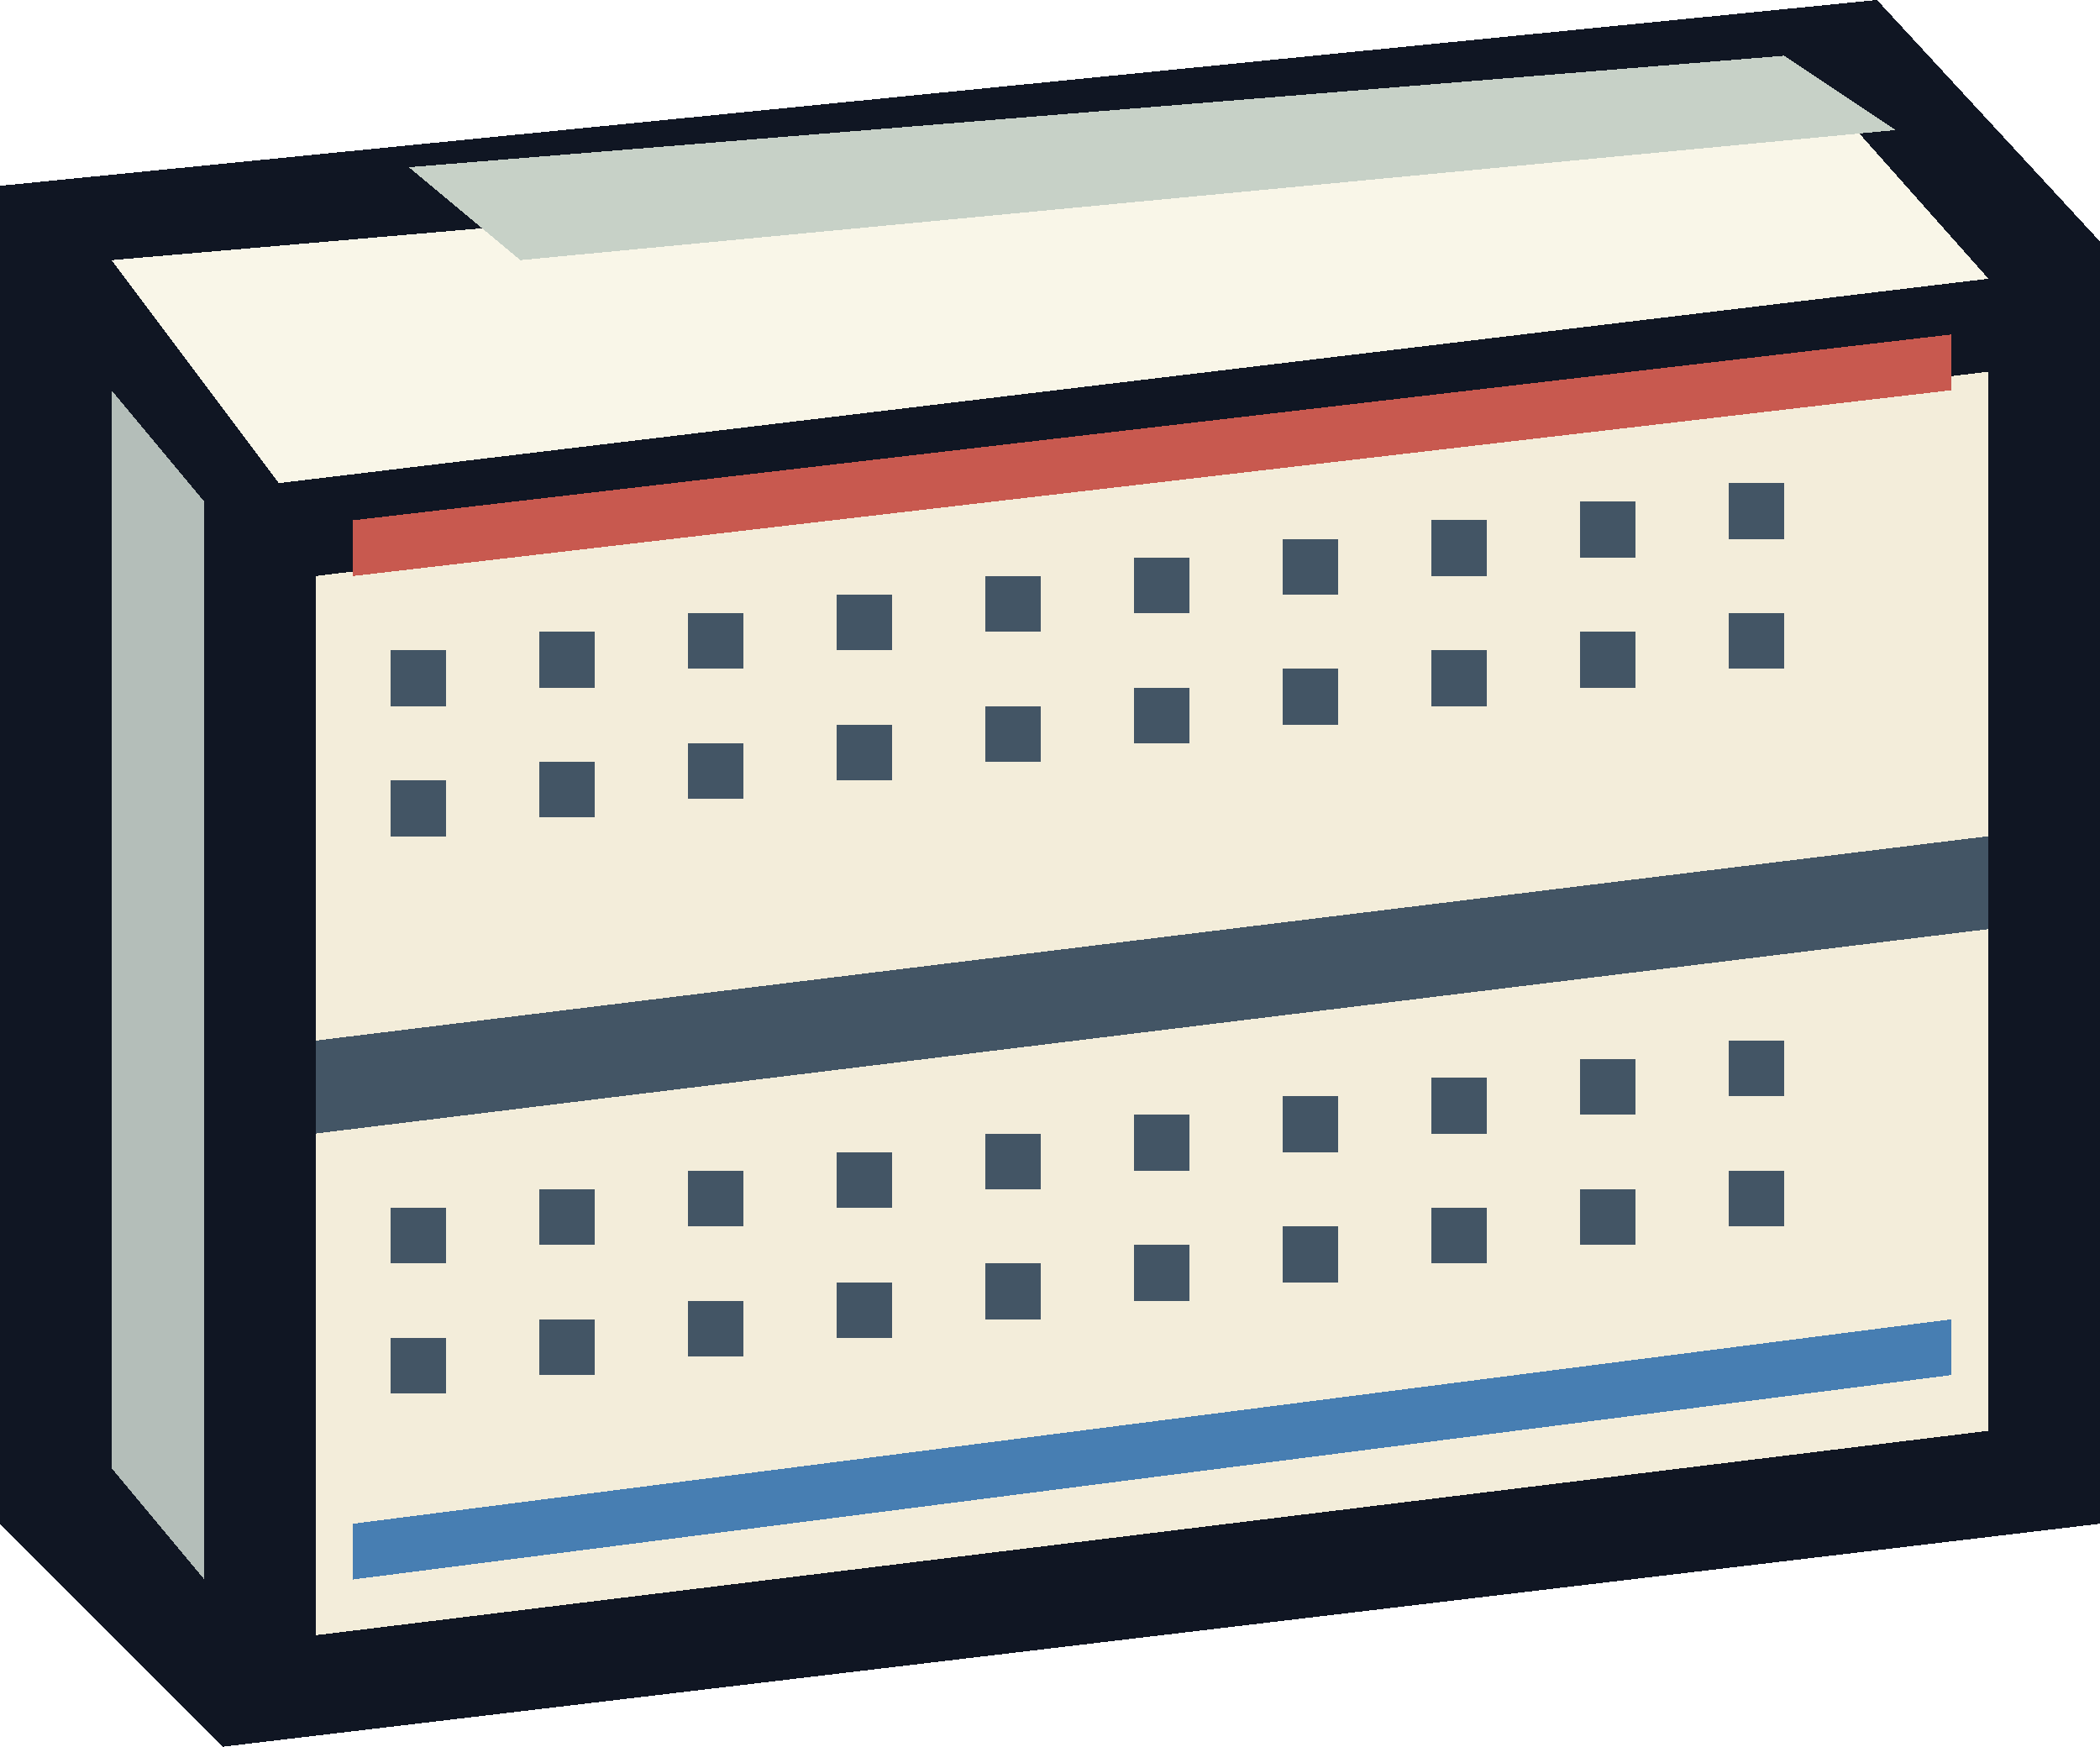
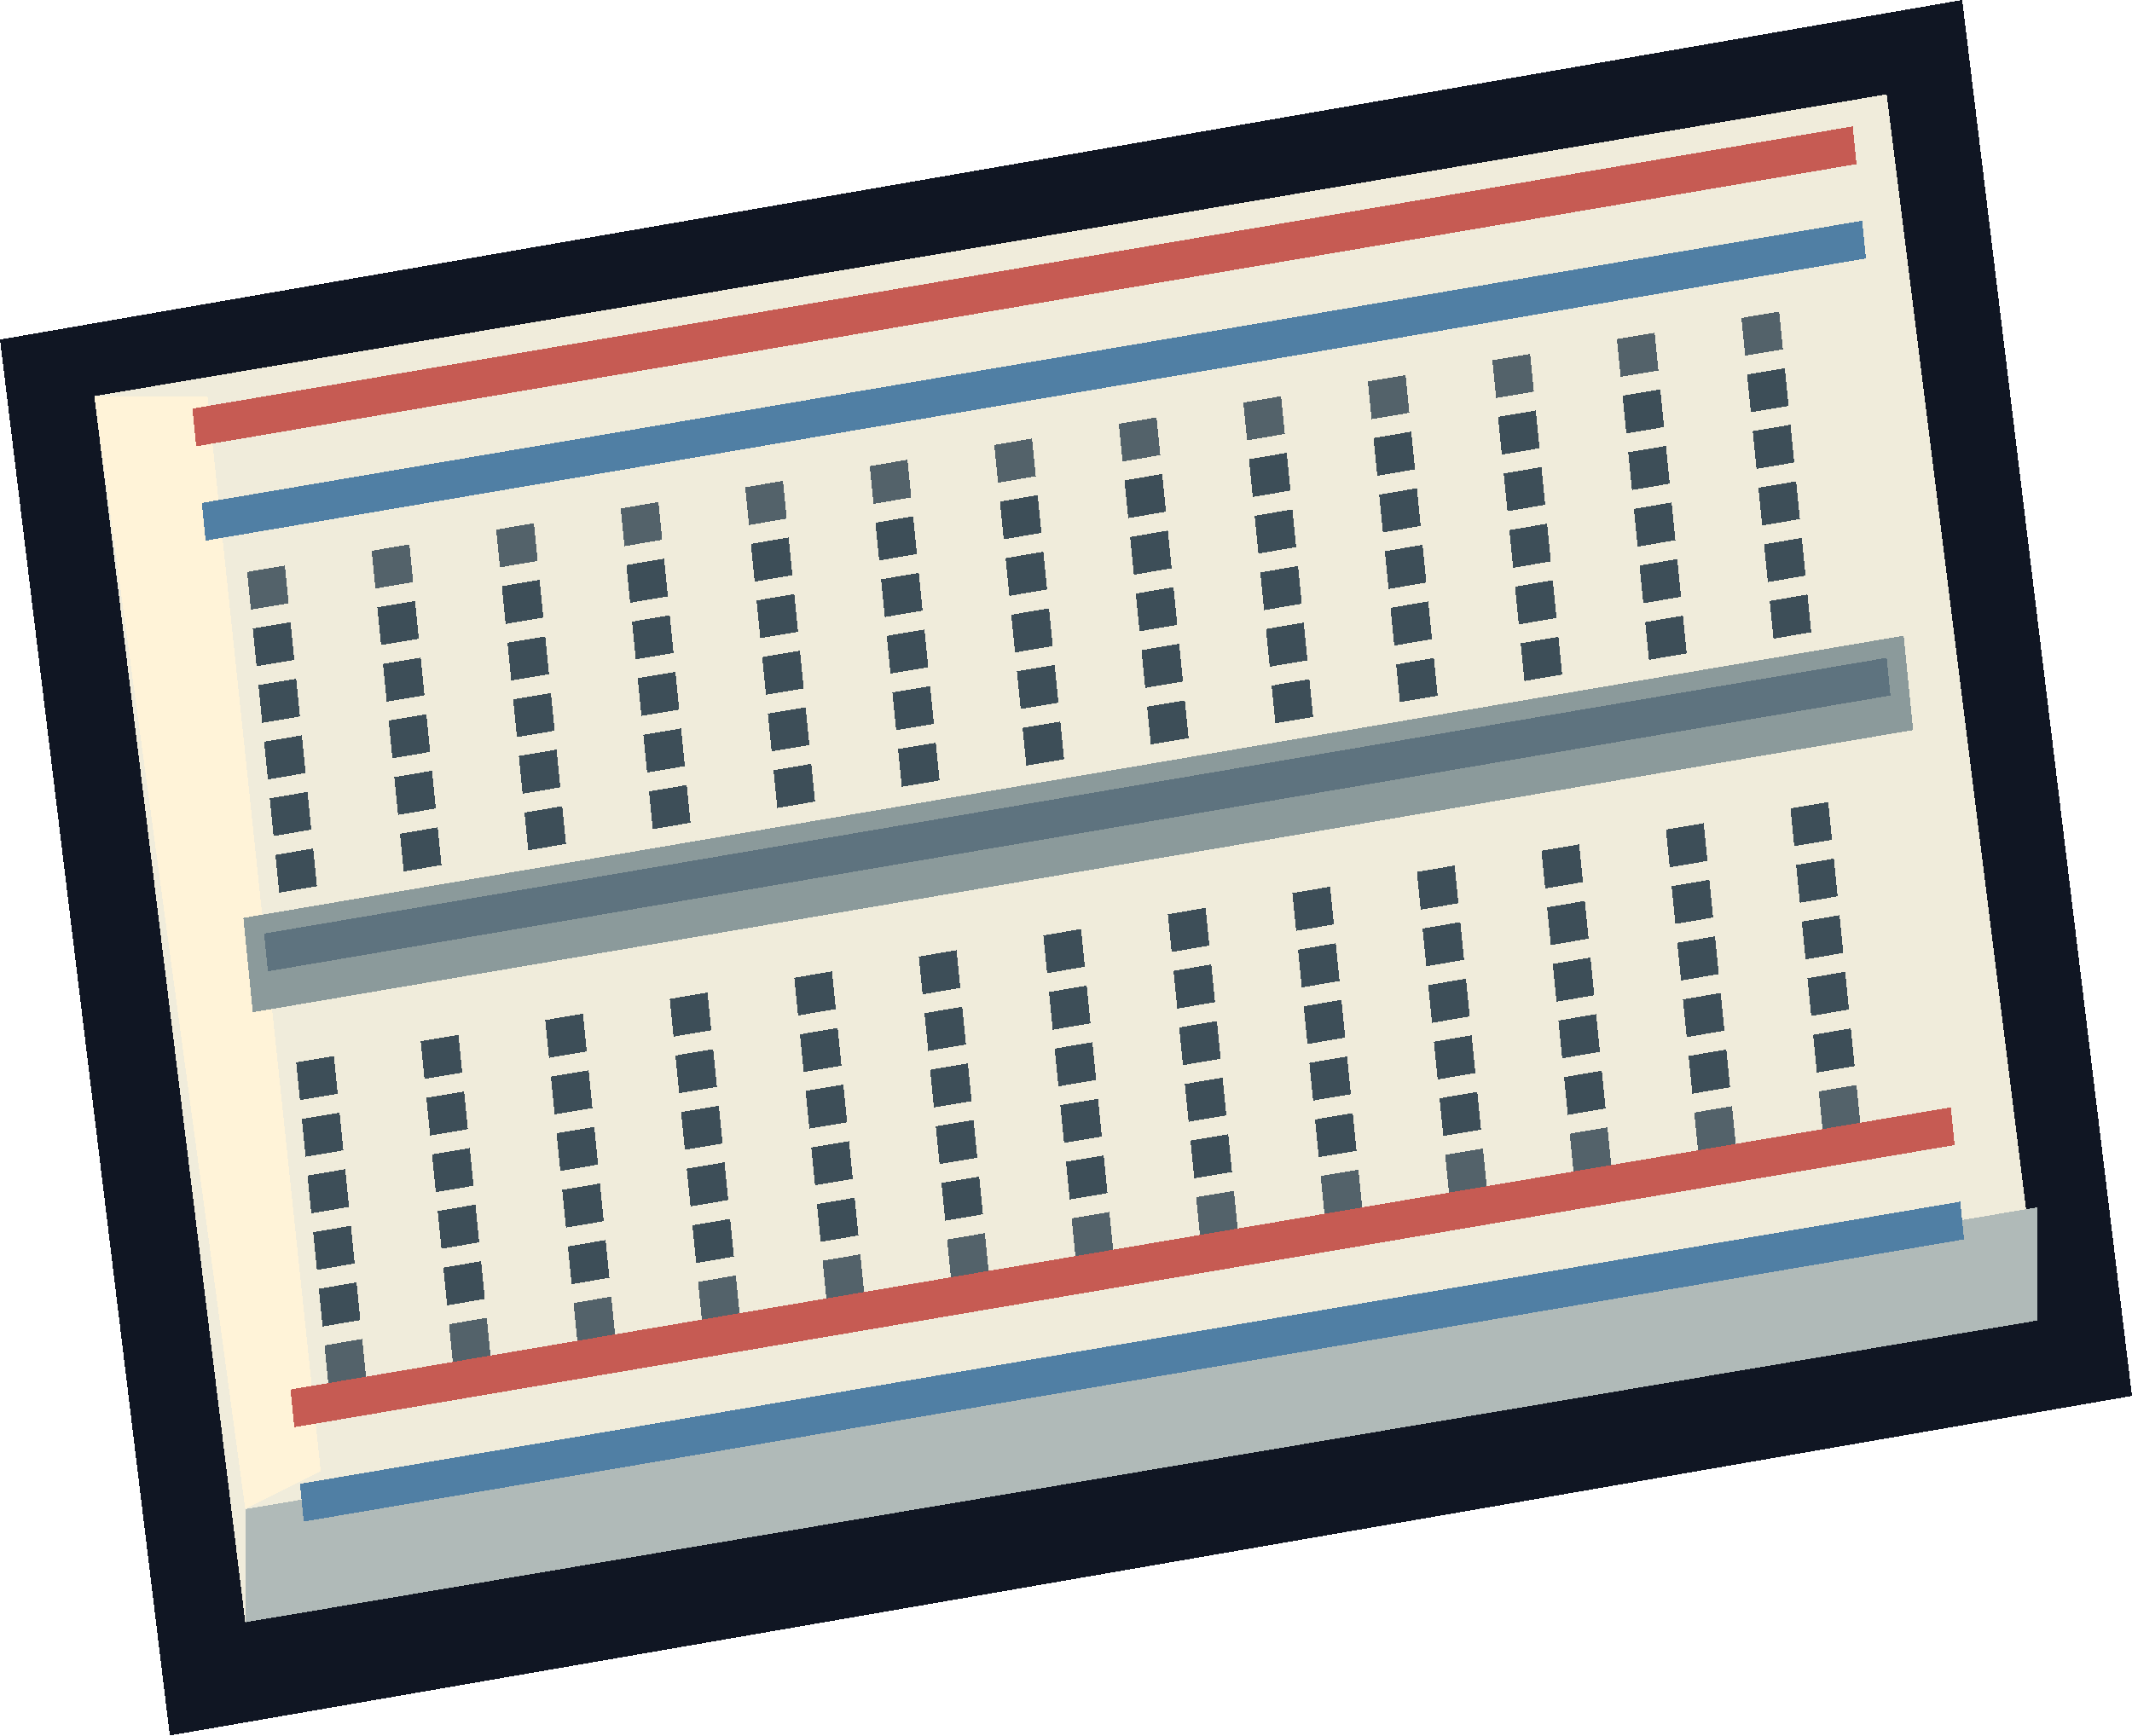
- <svg xmlns="http://www.w3.org/2000/svg" width="113" height="94" viewBox="8 17 113 94" shape-rendering="crispEdges">
-   <path d="M8 27L109 17L121 30V99L20 111L8 99Z" fill="#101623" />
-   <path d="M14 31L107 23L115 32L23 43Z" fill="#f9f6e8" />
-   <path d="M14 38L19 44V102L14 96Z" fill="#b4beb9" />
-   <path d="M25 48L115 37V94L25 105Z" fill="#f3edda" />
-   <path d="M25 73L115 62V67L25 78Z" fill="#435565" />
-   <rect x="29" y="52" width="3" height="3" fill="#435565" />
-   <rect x="29" y="59" width="3" height="3" fill="#435565" />
-   <rect x="29" y="82" width="3" height="3" fill="#435565" />
-   <rect x="29" y="89" width="3" height="3" fill="#435565" />
-   <rect x="37" y="51" width="3" height="3" fill="#435565" />
-   <rect x="37" y="58" width="3" height="3" fill="#435565" />
-   <rect x="37" y="81" width="3" height="3" fill="#435565" />
-   <rect x="37" y="88" width="3" height="3" fill="#435565" />
-   <rect x="45" y="50" width="3" height="3" fill="#435565" />
-   <rect x="45" y="57" width="3" height="3" fill="#435565" />
-   <rect x="45" y="80" width="3" height="3" fill="#435565" />
-   <rect x="45" y="87" width="3" height="3" fill="#435565" />
-   <rect x="53" y="49" width="3" height="3" fill="#435565" />
-   <rect x="53" y="56" width="3" height="3" fill="#435565" />
-   <rect x="53" y="79" width="3" height="3" fill="#435565" />
-   <rect x="53" y="86" width="3" height="3" fill="#435565" />
-   <rect x="61" y="48" width="3" height="3" fill="#435565" />
-   <rect x="61" y="55" width="3" height="3" fill="#435565" />
-   <rect x="61" y="78" width="3" height="3" fill="#435565" />
-   <rect x="61" y="85" width="3" height="3" fill="#435565" />
-   <rect x="69" y="47" width="3" height="3" fill="#435565" />
-   <rect x="69" y="54" width="3" height="3" fill="#435565" />
-   <rect x="69" y="77" width="3" height="3" fill="#435565" />
-   <rect x="69" y="84" width="3" height="3" fill="#435565" />
-   <rect x="77" y="46" width="3" height="3" fill="#435565" />
-   <rect x="77" y="53" width="3" height="3" fill="#435565" />
-   <rect x="77" y="76" width="3" height="3" fill="#435565" />
-   <rect x="77" y="83" width="3" height="3" fill="#435565" />
-   <rect x="85" y="45" width="3" height="3" fill="#435565" />
-   <rect x="85" y="52" width="3" height="3" fill="#435565" />
-   <rect x="85" y="75" width="3" height="3" fill="#435565" />
-   <rect x="85" y="82" width="3" height="3" fill="#435565" />
-   <rect x="93" y="44" width="3" height="3" fill="#435565" />
-   <rect x="93" y="51" width="3" height="3" fill="#435565" />
-   <rect x="93" y="74" width="3" height="3" fill="#435565" />
-   <rect x="93" y="81" width="3" height="3" fill="#435565" />
-   <rect x="101" y="43" width="3" height="3" fill="#435565" />
-   <rect x="101" y="50" width="3" height="3" fill="#435565" />
-   <rect x="101" y="73" width="3" height="3" fill="#435565" />
-   <rect x="101" y="80" width="3" height="3" fill="#435565" />
-   <path d="M27 45L113 35V38L27 48Z" fill="#c8594f" />
-   <path d="M27 99L113 88V91L27 102Z" fill="#477eb2" />
-   <path d="M30 26L104 20L110 24L36 31Z" fill="#c7d1c7" />
+ <svg xmlns="http://www.w3.org/2000/svg" width="113" height="92" viewBox="8 14 113 92" shape-rendering="crispEdges">
+   <path d="M8 32L112 14L121 88L17 106Z" fill="#101623" />
+   <path d="M13 35L108 19L116 83L21 100Z" fill="#f0ecdb" />
+   <path d="M21 94L116 78V84L21 100Z" fill="#b0bab8" />
+   <path d="M13 35L19 35L25 92L21 94Z" fill="#fff3d8" />
+   <g transform="matrix(1 -.17 .1 1 16 34)">
+     <rect x="2" y="2" width="88" height="2" fill="#c65b53" />
+     <rect x="2" y="7" width="88" height="2" fill="#507fa4" />
+     <rect x="2" y="54" width="88" height="2" fill="#c65b53" />
+     <rect x="2" y="59" width="88" height="2" fill="#507fa4" />
+     <rect x="2" y="29" width="88" height="5" fill="#8b9a9b" />
+     <rect x="3" y="30" width="86" height="2" fill="#5e737f" />
+     <rect x="4" y="14" width="2" height="2" fill="#3d4e58" />
+     <rect x="4" y="17" width="2" height="2" fill="#3d4e58" />
+     <rect x="4" y="20" width="2" height="2" fill="#3d4e58" />
+     <rect x="4" y="23" width="2" height="2" fill="#3d4e58" />
+     <rect x="4" y="26" width="2" height="2" fill="#3d4e58" />
+     <rect x="4" y="37" width="2" height="2" fill="#3d4e58" />
+     <rect x="4" y="40" width="2" height="2" fill="#3d4e58" />
+     <rect x="4" y="43" width="2" height="2" fill="#3d4e58" />
+     <rect x="4" y="46" width="2" height="2" fill="#3d4e58" />
+     <rect x="4" y="49" width="2" height="2" fill="#3d4e58" />
+     <rect x="10.6" y="14" width="2" height="2" fill="#3d4e58" />
+     <rect x="10.6" y="17" width="2" height="2" fill="#3d4e58" />
+     <rect x="10.6" y="20" width="2" height="2" fill="#3d4e58" />
+     <rect x="10.6" y="23" width="2" height="2" fill="#3d4e58" />
+     <rect x="10.6" y="26" width="2" height="2" fill="#3d4e58" />
+     <rect x="10.6" y="37" width="2" height="2" fill="#3d4e58" />
+     <rect x="10.6" y="40" width="2" height="2" fill="#3d4e58" />
+     <rect x="10.6" y="43" width="2" height="2" fill="#3d4e58" />
+     <rect x="10.6" y="46" width="2" height="2" fill="#3d4e58" />
+     <rect x="10.6" y="49" width="2" height="2" fill="#3d4e58" />
+     <rect x="17.2" y="14" width="2" height="2" fill="#3d4e58" />
+     <rect x="17.2" y="17" width="2" height="2" fill="#3d4e58" />
+     <rect x="17.2" y="20" width="2" height="2" fill="#3d4e58" />
+     <rect x="17.2" y="23" width="2" height="2" fill="#3d4e58" />
+     <rect x="17.2" y="26" width="2" height="2" fill="#3d4e58" />
+     <rect x="17.2" y="37" width="2" height="2" fill="#3d4e58" />
+     <rect x="17.2" y="40" width="2" height="2" fill="#3d4e58" />
+     <rect x="17.2" y="43" width="2" height="2" fill="#3d4e58" />
+     <rect x="17.2" y="46" width="2" height="2" fill="#3d4e58" />
+     <rect x="17.2" y="49" width="2" height="2" fill="#3d4e58" />
+     <rect x="23.8" y="14" width="2" height="2" fill="#3d4e58" />
+     <rect x="23.8" y="17" width="2" height="2" fill="#3d4e58" />
+     <rect x="23.8" y="20" width="2" height="2" fill="#3d4e58" />
+     <rect x="23.8" y="23" width="2" height="2" fill="#3d4e58" />
+     <rect x="23.8" y="26" width="2" height="2" fill="#3d4e58" />
+     <rect x="23.8" y="37" width="2" height="2" fill="#3d4e58" />
+     <rect x="23.8" y="40" width="2" height="2" fill="#3d4e58" />
+     <rect x="23.8" y="43" width="2" height="2" fill="#3d4e58" />
+     <rect x="23.8" y="46" width="2" height="2" fill="#3d4e58" />
+     <rect x="23.8" y="49" width="2" height="2" fill="#3d4e58" />
+     <rect x="30.4" y="14" width="2" height="2" fill="#3d4e58" />
+     <rect x="30.4" y="17" width="2" height="2" fill="#3d4e58" />
+     <rect x="30.4" y="20" width="2" height="2" fill="#3d4e58" />
+     <rect x="30.4" y="23" width="2" height="2" fill="#3d4e58" />
+     <rect x="30.4" y="26" width="2" height="2" fill="#3d4e58" />
+     <rect x="30.4" y="37" width="2" height="2" fill="#3d4e58" />
+     <rect x="30.4" y="40" width="2" height="2" fill="#3d4e58" />
+     <rect x="30.4" y="43" width="2" height="2" fill="#3d4e58" />
+     <rect x="30.4" y="46" width="2" height="2" fill="#3d4e58" />
+     <rect x="30.4" y="49" width="2" height="2" fill="#3d4e58" />
+     <rect x="37" y="14" width="2" height="2" fill="#3d4e58" />
+     <rect x="37" y="17" width="2" height="2" fill="#3d4e58" />
+     <rect x="37" y="20" width="2" height="2" fill="#3d4e58" />
+     <rect x="37" y="23" width="2" height="2" fill="#3d4e58" />
+     <rect x="37" y="26" width="2" height="2" fill="#3d4e58" />
+     <rect x="37" y="37" width="2" height="2" fill="#3d4e58" />
+     <rect x="37" y="40" width="2" height="2" fill="#3d4e58" />
+     <rect x="37" y="43" width="2" height="2" fill="#3d4e58" />
+     <rect x="37" y="46" width="2" height="2" fill="#3d4e58" />
+     <rect x="37" y="49" width="2" height="2" fill="#3d4e58" />
+     <rect x="43.6" y="14" width="2" height="2" fill="#3d4e58" />
+     <rect x="43.6" y="17" width="2" height="2" fill="#3d4e58" />
+     <rect x="43.6" y="20" width="2" height="2" fill="#3d4e58" />
+     <rect x="43.6" y="23" width="2" height="2" fill="#3d4e58" />
+     <rect x="43.6" y="26" width="2" height="2" fill="#3d4e58" />
+     <rect x="43.6" y="37" width="2" height="2" fill="#3d4e58" />
+     <rect x="43.6" y="40" width="2" height="2" fill="#3d4e58" />
+     <rect x="43.6" y="43" width="2" height="2" fill="#3d4e58" />
+     <rect x="43.6" y="46" width="2" height="2" fill="#3d4e58" />
+     <rect x="43.6" y="49" width="2" height="2" fill="#3d4e58" />
+     <rect x="50.2" y="14" width="2" height="2" fill="#3d4e58" />
+     <rect x="50.2" y="17" width="2" height="2" fill="#3d4e58" />
+     <rect x="50.2" y="20" width="2" height="2" fill="#3d4e58" />
+     <rect x="50.2" y="23" width="2" height="2" fill="#3d4e58" />
+     <rect x="50.2" y="26" width="2" height="2" fill="#3d4e58" />
+     <rect x="50.2" y="37" width="2" height="2" fill="#3d4e58" />
+     <rect x="50.2" y="40" width="2" height="2" fill="#3d4e58" />
+     <rect x="50.2" y="43" width="2" height="2" fill="#3d4e58" />
+     <rect x="50.2" y="46" width="2" height="2" fill="#3d4e58" />
+     <rect x="50.2" y="49" width="2" height="2" fill="#3d4e58" />
+     <rect x="56.8" y="14" width="2" height="2" fill="#3d4e58" />
+     <rect x="56.8" y="17" width="2" height="2" fill="#3d4e58" />
+     <rect x="56.8" y="20" width="2" height="2" fill="#3d4e58" />
+     <rect x="56.8" y="23" width="2" height="2" fill="#3d4e58" />
+     <rect x="56.8" y="26" width="2" height="2" fill="#3d4e58" />
+     <rect x="56.8" y="37" width="2" height="2" fill="#3d4e58" />
+     <rect x="56.8" y="40" width="2" height="2" fill="#3d4e58" />
+     <rect x="56.8" y="43" width="2" height="2" fill="#3d4e58" />
+     <rect x="56.8" y="46" width="2" height="2" fill="#3d4e58" />
+     <rect x="56.8" y="49" width="2" height="2" fill="#3d4e58" />
+     <rect x="63.4" y="14" width="2" height="2" fill="#3d4e58" />
+     <rect x="63.4" y="17" width="2" height="2" fill="#3d4e58" />
+     <rect x="63.4" y="20" width="2" height="2" fill="#3d4e58" />
+     <rect x="63.4" y="23" width="2" height="2" fill="#3d4e58" />
+     <rect x="63.4" y="26" width="2" height="2" fill="#3d4e58" />
+     <rect x="63.4" y="37" width="2" height="2" fill="#3d4e58" />
+     <rect x="63.4" y="40" width="2" height="2" fill="#3d4e58" />
+     <rect x="63.4" y="43" width="2" height="2" fill="#3d4e58" />
+     <rect x="63.4" y="46" width="2" height="2" fill="#3d4e58" />
+     <rect x="63.4" y="49" width="2" height="2" fill="#3d4e58" />
+     <rect x="70" y="14" width="2" height="2" fill="#3d4e58" />
+     <rect x="70" y="17" width="2" height="2" fill="#3d4e58" />
+     <rect x="70" y="20" width="2" height="2" fill="#3d4e58" />
+     <rect x="70" y="23" width="2" height="2" fill="#3d4e58" />
+     <rect x="70" y="26" width="2" height="2" fill="#3d4e58" />
+     <rect x="70" y="37" width="2" height="2" fill="#3d4e58" />
+     <rect x="70" y="40" width="2" height="2" fill="#3d4e58" />
+     <rect x="70" y="43" width="2" height="2" fill="#3d4e58" />
+     <rect x="70" y="46" width="2" height="2" fill="#3d4e58" />
+     <rect x="70" y="49" width="2" height="2" fill="#3d4e58" />
+     <rect x="76.6" y="14" width="2" height="2" fill="#3d4e58" />
+     <rect x="76.6" y="17" width="2" height="2" fill="#3d4e58" />
+     <rect x="76.6" y="20" width="2" height="2" fill="#3d4e58" />
+     <rect x="76.6" y="23" width="2" height="2" fill="#3d4e58" />
+     <rect x="76.6" y="26" width="2" height="2" fill="#3d4e58" />
+     <rect x="76.6" y="37" width="2" height="2" fill="#3d4e58" />
+     <rect x="76.6" y="40" width="2" height="2" fill="#3d4e58" />
+     <rect x="76.6" y="43" width="2" height="2" fill="#3d4e58" />
+     <rect x="76.6" y="46" width="2" height="2" fill="#3d4e58" />
+     <rect x="76.6" y="49" width="2" height="2" fill="#3d4e58" />
+     <rect x="83.2" y="14" width="2" height="2" fill="#3d4e58" />
+     <rect x="83.2" y="17" width="2" height="2" fill="#3d4e58" />
+     <rect x="83.2" y="20" width="2" height="2" fill="#3d4e58" />
+     <rect x="83.2" y="23" width="2" height="2" fill="#3d4e58" />
+     <rect x="83.2" y="26" width="2" height="2" fill="#3d4e58" />
+     <rect x="83.2" y="37" width="2" height="2" fill="#3d4e58" />
+     <rect x="83.2" y="40" width="2" height="2" fill="#3d4e58" />
+     <rect x="83.2" y="43" width="2" height="2" fill="#3d4e58" />
+     <rect x="83.2" y="46" width="2" height="2" fill="#3d4e58" />
+     <rect x="83.2" y="49" width="2" height="2" fill="#3d4e58" />
+     <rect x="4" y="11" width="2" height="2" fill="#53626a" />
+     <rect x="4" y="52" width="2" height="2" fill="#53626a" />
+     <rect x="10.6" y="11" width="2" height="2" fill="#53626a" />
+     <rect x="10.6" y="52" width="2" height="2" fill="#53626a" />
+     <rect x="17.2" y="11" width="2" height="2" fill="#53626a" />
+     <rect x="17.2" y="52" width="2" height="2" fill="#53626a" />
+     <rect x="23.8" y="11" width="2" height="2" fill="#53626a" />
+     <rect x="23.8" y="52" width="2" height="2" fill="#53626a" />
+     <rect x="30.4" y="11" width="2" height="2" fill="#53626a" />
+     <rect x="30.4" y="52" width="2" height="2" fill="#53626a" />
+     <rect x="37" y="11" width="2" height="2" fill="#53626a" />
+     <rect x="37" y="52" width="2" height="2" fill="#53626a" />
+     <rect x="43.6" y="11" width="2" height="2" fill="#53626a" />
+     <rect x="43.6" y="52" width="2" height="2" fill="#53626a" />
+     <rect x="50.2" y="11" width="2" height="2" fill="#53626a" />
+     <rect x="50.2" y="52" width="2" height="2" fill="#53626a" />
+     <rect x="56.8" y="11" width="2" height="2" fill="#53626a" />
+     <rect x="56.8" y="52" width="2" height="2" fill="#53626a" />
+     <rect x="63.4" y="11" width="2" height="2" fill="#53626a" />
+     <rect x="63.4" y="52" width="2" height="2" fill="#53626a" />
+     <rect x="70" y="11" width="2" height="2" fill="#53626a" />
+     <rect x="70" y="52" width="2" height="2" fill="#53626a" />
+     <rect x="76.6" y="11" width="2" height="2" fill="#53626a" />
+     <rect x="76.6" y="52" width="2" height="2" fill="#53626a" />
+     <rect x="83.2" y="11" width="2" height="2" fill="#53626a" />
+     <rect x="83.2" y="52" width="2" height="2" fill="#53626a" />
+   </g>
</svg>
